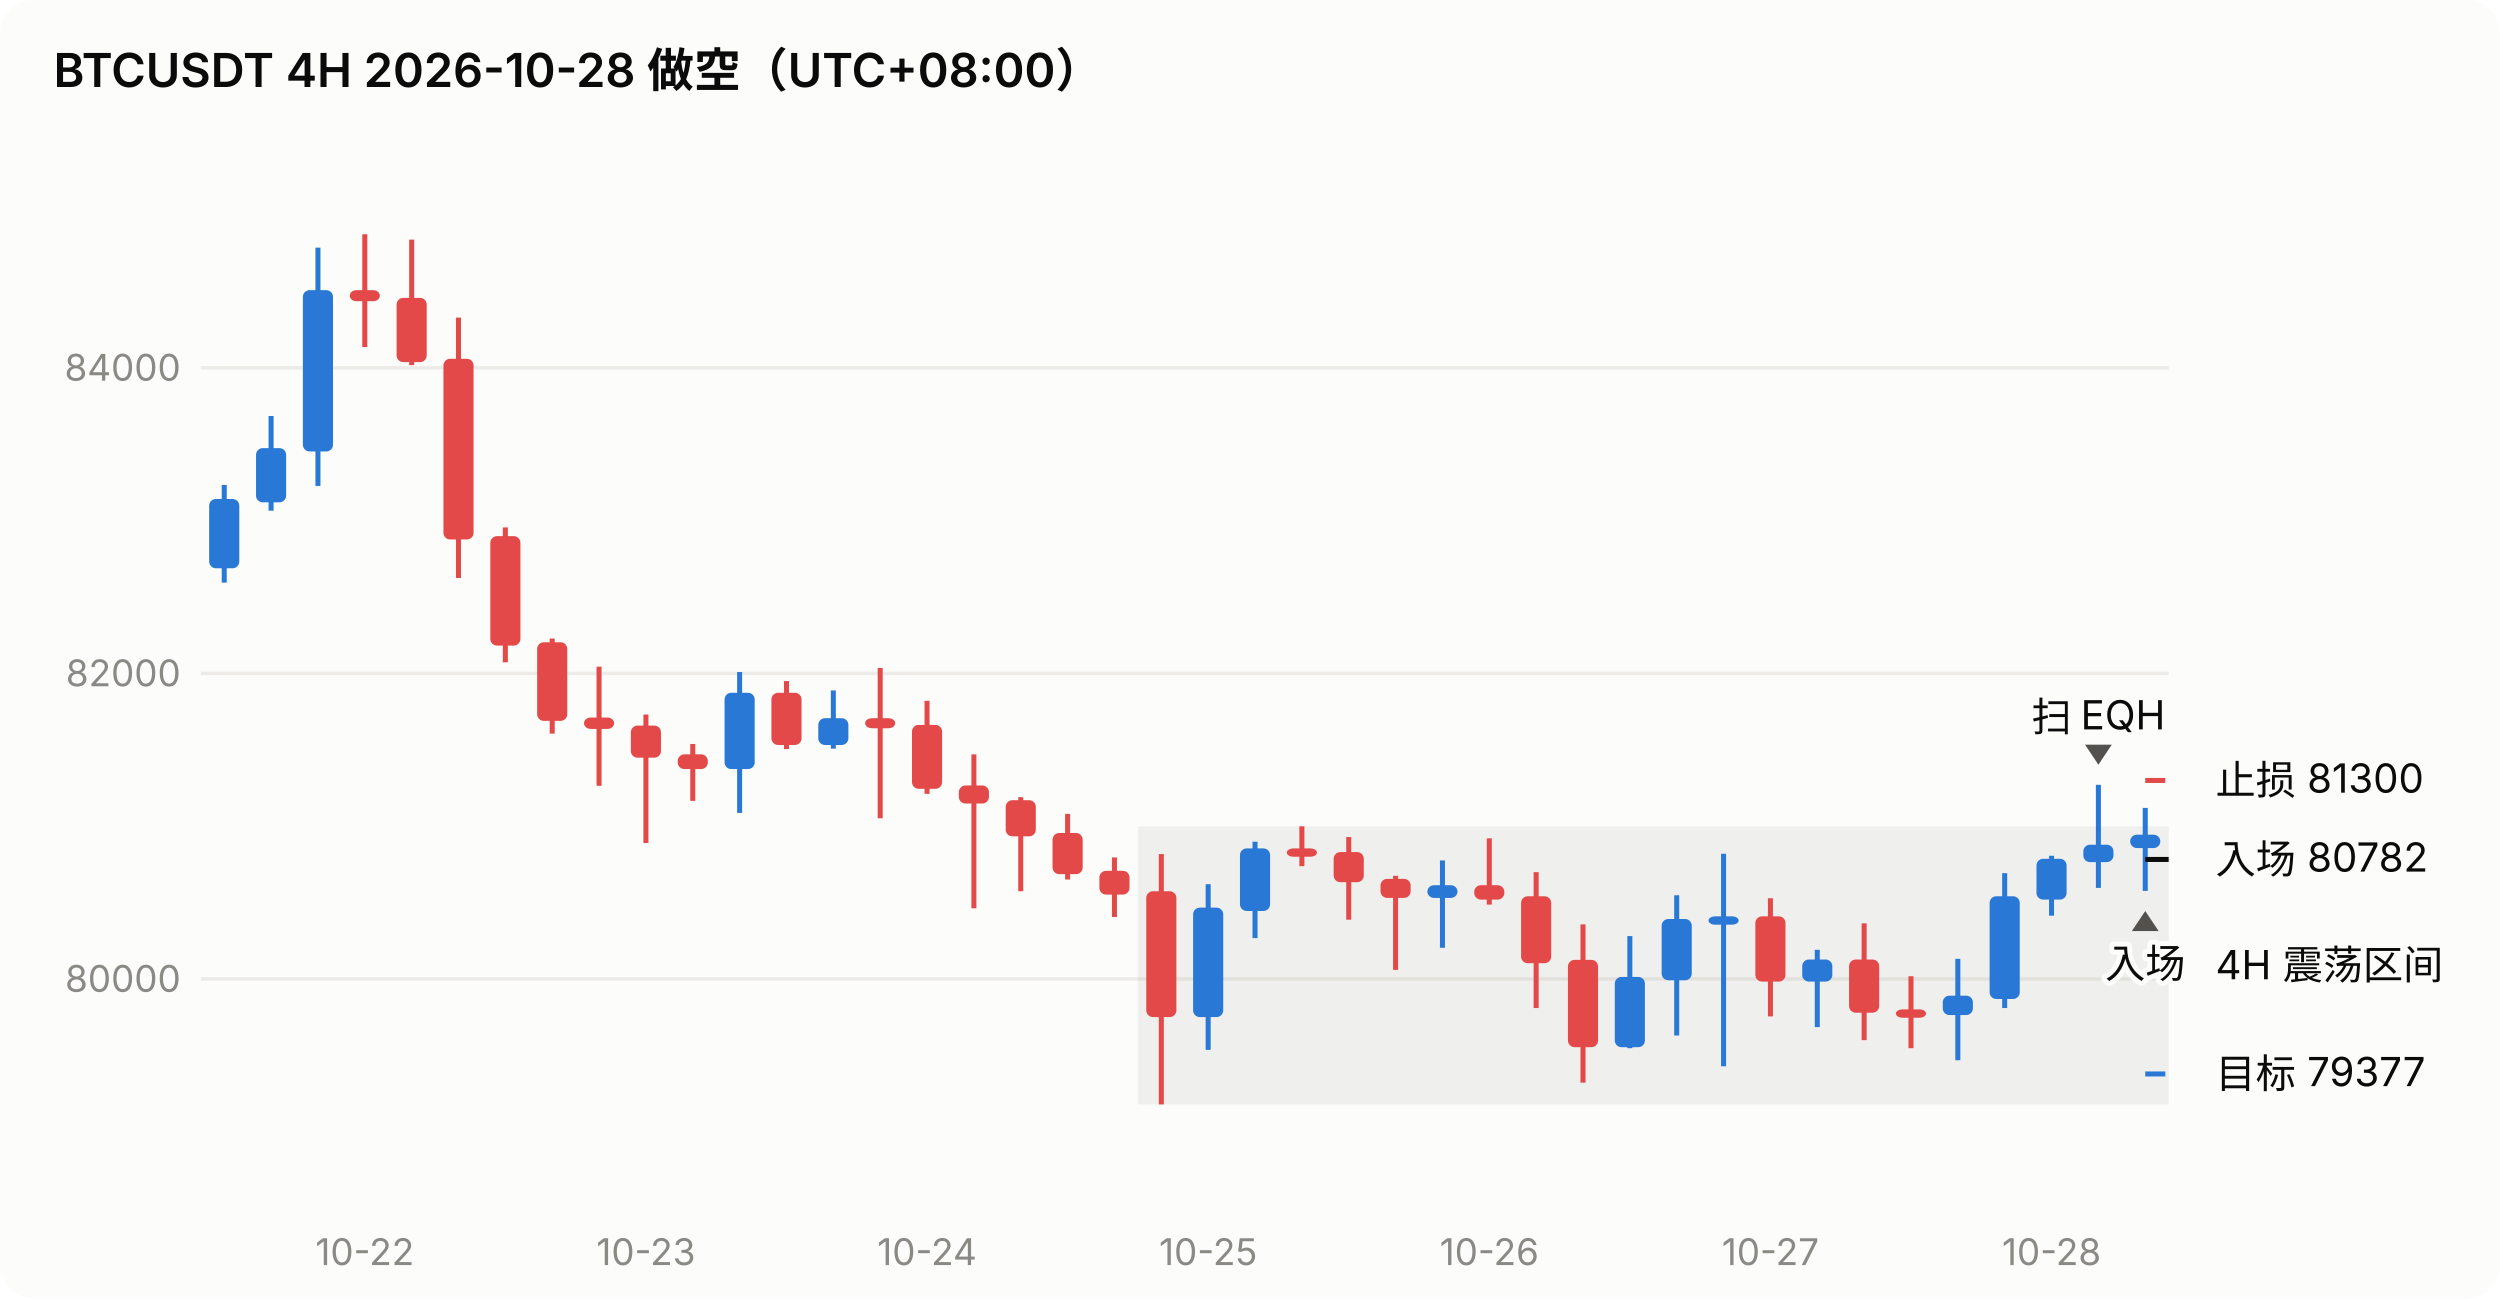
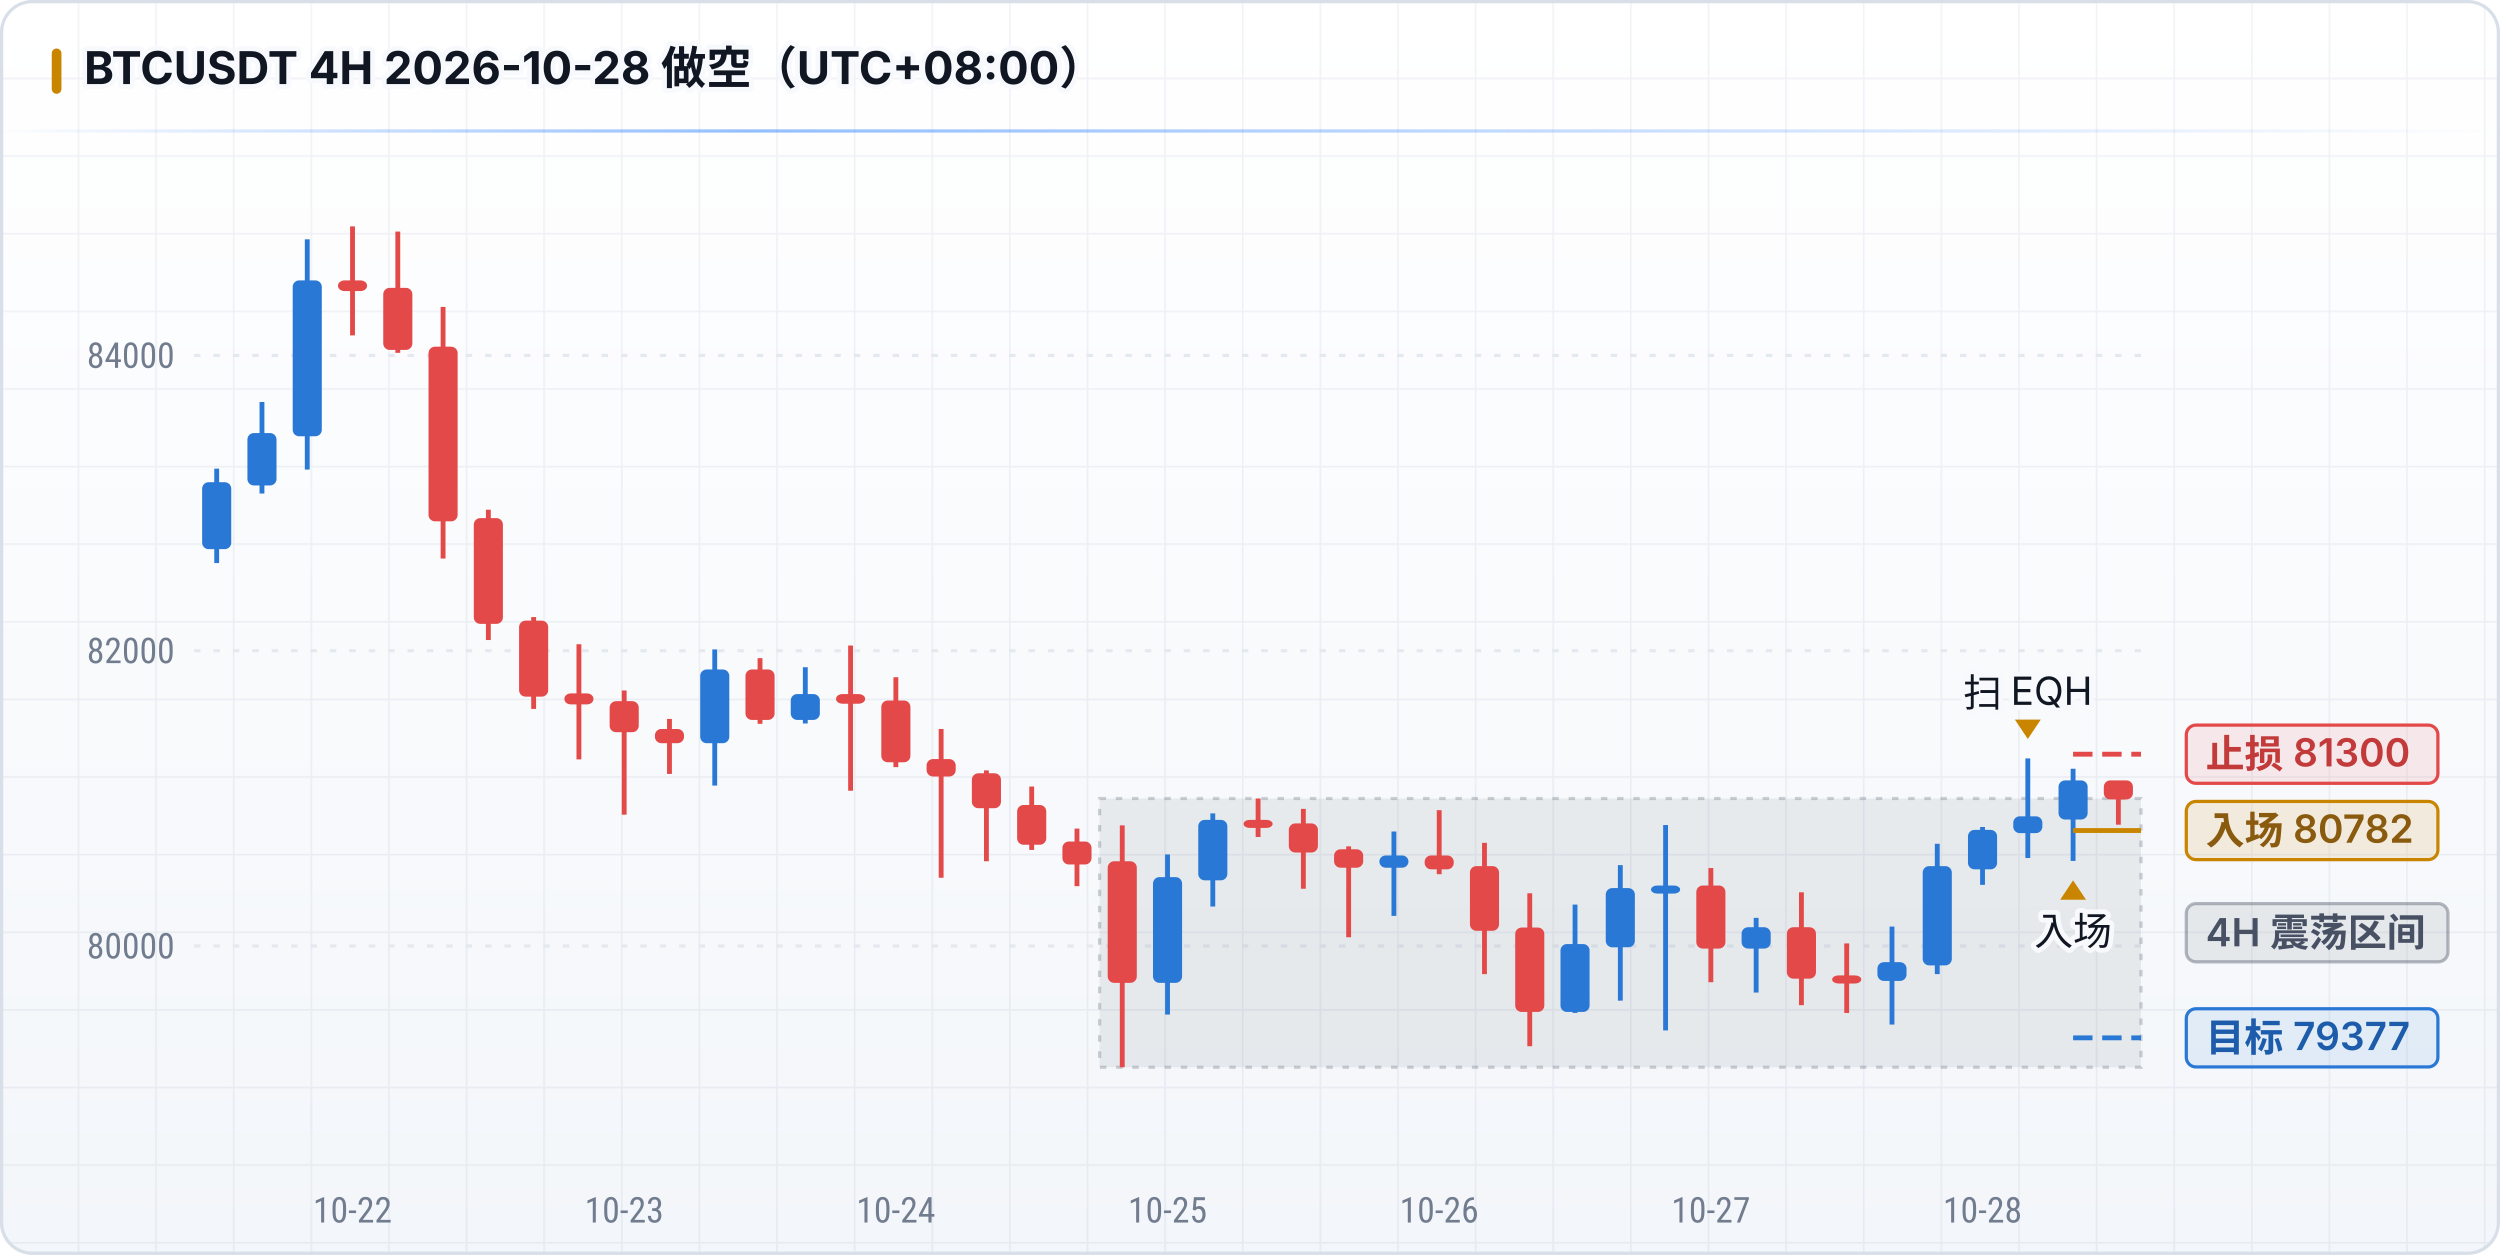
- <svg xmlns="http://www.w3.org/2000/svg" width="747" height="388" viewBox="0 0 747 388" role="img" aria-label="BTCUSDT 4H  2026-10-28 做空（UTC+08:00）">
+ <svg xmlns="http://www.w3.org/2000/svg" width="773" height="388" viewBox="0 0 773 388" role="img" aria-label="BTCUSDT 4H  2026-10-28 做空（UTC+08:00）">
  <style>
-   .bg { fill: #fcfcfb; }
-   .title { fill: #0b0b0b; font-weight: 600; font-size: 14px; }
-   text { font-family: -apple-system, BlinkMacSystemFont, 'PingFang SC', 'Microsoft YaHei', sans-serif; font-size: 12px; fill: #0b0b0b; paint-order: stroke; stroke: #fcfcfb; stroke-width: 3px; stroke-linejoin: round; }
-   .muted { fill: #52514e; }
+   .bg { fill: url(#bg); }
+   .bg-grid { stroke: rgba(28, 60, 110, 0.06); }
+   .frame { fill: none; stroke: #d8dfe9; }
+   .title-mark { fill: #c98500; }
+   .title { fill: #111722; font-weight: 650; font-size: 14px; }
+   text { font-family: -apple-system, BlinkMacSystemFont, 'PingFang SC', 'Microsoft YaHei', sans-serif; font-size: 12px; fill: #111722; paint-order: stroke; stroke: #f7f9fc; stroke-width: 3px; stroke-linejoin: round; }
+   .muted { fill: #475163; }
  .wick { stroke-width: 1.5; }
  .up { fill: #2a78d6; stroke: #2a78d6; }
  .down { fill: #e34948; stroke: #e34948; }
-   .z-bull { fill: rgba(42, 120, 214, 0.14); stroke: rgba(42, 120, 214, 0.5); }
-   .z-bear { fill: rgba(227, 73, 72, 0.12); stroke: rgba(227, 73, 72, 0.5); }
-   .z-neutral { fill: rgba(120, 120, 115, 0.10); stroke: none; }
-   .z-accent { fill: rgba(237, 161, 0, 0.22); stroke: rgba(201, 133, 0, 0.8); }
-   .l-neutral { stroke: #52514e; stroke-dasharray: 4 3; }
+   .z-bull { fill: rgba(42, 120, 214, 0.13); stroke: rgba(42, 120, 214, 0.55); }
+   .z-bear { fill: rgba(227, 73, 72, 0.11); stroke: rgba(227, 73, 72, 0.55); }
+   .z-neutral { fill: rgba(71, 81, 99, 0.09); stroke: rgba(71, 81, 99, 0.25); stroke-dasharray: 2 3; }
+   .z-accent { fill: rgba(212, 145, 34, 0.18); stroke: rgba(201, 133, 0, 0.75); }
+   .l-neutral { stroke: #717c8e; stroke-dasharray: 4 3; }
  .l-stop { stroke: #e34948; stroke-dasharray: 6 3; }
  .l-target { stroke: #2a78d6; stroke-dasharray: 6 3; }
-   .l-entry { stroke: #0b0b0b; }
-   .bracket { stroke: #52514e; fill: none; }
-   .grid { stroke: #ecebe7; }
-   .tick { font-size: 11px; fill: #8a8984; stroke: none; }
-   .arrow { fill: #52514e; stroke: none; }
+   .l-entry { stroke: #c98500; }
+   .bracket { stroke: #717c8e; fill: none; }
+   .grid { stroke: #e4e9f0; stroke-dasharray: 2 4; }
+   .tick { font-family: 'DIN Alternate', 'Bahnschrift', 'Roboto Condensed', sans-serif; font-size: 11px; fill: #717c8e; stroke: none; }
+   .arrow { fill: #c98500; stroke: none; }
+   .tag rect { stroke-width: 1; }
+   .tag text { stroke: none; font-weight: 600; }
+   .t-neutral rect { fill: rgba(71, 81, 99, 0.1); stroke: rgba(71, 81, 99, 0.4); }
+   .t-neutral text { fill: #475163; }
+   .t-stop rect, .t-bear rect { fill: rgba(227, 73, 72, 0.1); stroke: #e34948; }
+   .t-stop text, .t-bear text { fill: #c23a3a; }
+   .t-target rect, .t-bull rect { fill: rgba(42, 120, 214, 0.1); stroke: #2a78d6; }
+   .t-target text, .t-bull text { fill: #1c5cab; }
+   .t-entry rect, .t-accent rect { fill: rgba(212, 145, 34, 0.14); stroke: #c98500; }
+   .t-entry text, .t-accent text { fill: #8a5a0e; }
  @media (prefers-color-scheme: dark) {
-     .bg { fill: #1a1a19; }
-     .title, text { fill: #f0efec; }
-     text { stroke: #1a1a19; }
-     .muted { fill: #c3c2b7; }
-     .up { fill: #3987e5; stroke: #3987e5; }
-     .down { fill: #e66767; stroke: #e66767; }
-     .l-neutral, .bracket { stroke: #c3c2b7; }
-     .grid { stroke: #2a2a28; }
-     .tick { fill: #8a8984; }
-     .l-entry { stroke: #f0efec; }
-     .arrow { fill: #c3c2b7; }
+     .bg-grid { stroke: rgba(110, 160, 230, 0.06); }
+     .frame { stroke: #1c2839; }
+     .title-mark { fill: #f0b44c; }
+     .title, text { fill: #e3eaf4; }
+     text { stroke: #0a111d; }
+     .muted { fill: #a0b0c5; }
+     .up { fill: #3d8bff; stroke: #3d8bff; }
+     .down { fill: #f2555f; stroke: #f2555f; }
+     .candles { filter: url(#glow); }
+     .z-bull { fill: rgba(61, 139, 255, 0.14); stroke: rgba(61, 139, 255, 0.6); }
+     .z-bear { fill: rgba(242, 85, 95, 0.13); stroke: rgba(242, 85, 95, 0.6); }
+     .z-neutral { fill: rgba(160, 176, 197, 0.08); stroke: rgba(160, 176, 197, 0.25); }
+     .z-accent { fill: rgba(240, 180, 76, 0.16); stroke: rgba(240, 180, 76, 0.75); }
+     .l-neutral, .bracket { stroke: #8293ab; }
+     .l-stop { stroke: #f2555f; }
+     .l-target { stroke: #3d8bff; }
+     .l-entry { stroke: #f0b44c; }
+     .grid { stroke: #182334; }
+     .tick { fill: #70829b; }
+     .arrow { fill: #f0b44c; }
+     .t-neutral rect { fill: rgba(160, 176, 197, 0.1); stroke: rgba(160, 176, 197, 0.45); }
+     .t-neutral text { fill: #c5d0de; }
+     .t-stop rect, .t-bear rect { fill: rgba(242, 85, 95, 0.16); stroke: #f2555f; }
+     .t-stop text, .t-bear text { fill: #ff8f98; }
+     .t-target rect, .t-bull rect { fill: rgba(61, 139, 255, 0.16); stroke: #3d8bff; }
+     .t-target text, .t-bull text { fill: #8cc3ff; }
+     .t-entry rect, .t-accent rect { fill: rgba(240, 180, 76, 0.16); stroke: #f0b44c; }
+     .t-entry text, .t-accent text { fill: #ffd38a; }
  }
</style>
-   <rect class="bg" width="747" height="388" rx="10" />
-   <text class="title" x="16" y="26">BTCUSDT 4H  2026-10-28 做空（UTC+08:00）</text>
-   <line class="grid" x1="60" x2="648" y1="292.5" y2="292.5" />
+   <defs>
+     <linearGradient id="bg" x1="0" y1="0" x2="0" y2="1">
+       <stop offset="0" stop-color="#ffffff" />
+       <stop offset="1" stop-color="#f3f6fa" />
+     </linearGradient>
+     <linearGradient id="edge" x1="0" y1="0" x2="1" y2="0">
+       <stop offset="0" stop-color="#3d8bff" stop-opacity="0" />
+       <stop offset="0.3" stop-color="#3d8bff" stop-opacity="0.55" />
+       <stop offset="1" stop-color="#3d8bff" stop-opacity="0" />
+     </linearGradient>
+     <pattern id="paper" width="24" height="24" patternUnits="userSpaceOnUse">
+       <path class="bg-grid" d="M24 0H0V24" fill="none" />
+     </pattern>
+     <filter id="glow" x="-50%" y="-10%" width="200%" height="120%">
+       <feGaussianBlur stdDeviation="2.2" result="b" />
+       <feMerge>
+         <feMergeNode in="b" />
+         <feMergeNode in="SourceGraphic" />
+       </feMerge>
+     </filter>
+     <style>@media (prefers-color-scheme: dark) { #bg stop:first-child { stop-color: #0f1828; } #bg stop:last-child { stop-color: #070c16; } }</style>
+   </defs>
+   <rect class="bg" width="773" height="388" rx="10" />
+   <rect width="773" height="388" rx="10" fill="url(#paper)" />
+   <rect class="frame" x="0.5" y="0.5" width="772" height="387" rx="9.5" />
+   <rect fill="url(#edge)" x="0" y="40" width="773" height="1" />
+   <rect class="title-mark" x="16" y="15" width="3" height="14" rx="1.5" />
+   <text class="title" x="26" y="26">BTCUSDT 4H  2026-10-28 做空（UTC+08:00）</text>
+   <line class="grid" x1="60" x2="662" y1="292.5" y2="292.5" />
  <text class="tick" x="54" y="292.5" dy="0.35em" text-anchor="end">80000</text>
-   <line class="grid" x1="60" x2="648" y1="201.2" y2="201.2" />
+   <line class="grid" x1="60" x2="662" y1="201.2" y2="201.2" />
  <text class="tick" x="54" y="201.2" dy="0.35em" text-anchor="end">82000</text>
-   <line class="grid" x1="60" x2="648" y1="109.9" y2="109.9" />
+   <line class="grid" x1="60" x2="662" y1="109.9" y2="109.9" />
  <text class="tick" x="54" y="109.9" dy="0.35em" text-anchor="end">84000</text>
  <text class="tick" x="109" y="378" text-anchor="middle">10-22</text>
  <text class="tick" x="193" y="378" text-anchor="middle">10-23</text>
  <text class="tick" x="277" y="378" text-anchor="middle">10-24</text>
  <text class="tick" x="361" y="378" text-anchor="middle">10-25</text>
  <text class="tick" x="445" y="378" text-anchor="middle">10-26</text>
  <text class="tick" x="529" y="378" text-anchor="middle">10-27</text>
  <text class="tick" x="613" y="378" text-anchor="middle">10-28</text>
-   <rect class="z-neutral" x="340" y="246.9" width="308" height="83.1" />
-   <line class="wick up" x1="67" x2="67" y1="144.9" y2="174.1" />
-   <rect class="up" x="63" y="149.6" width="8" height="19.7" rx="1.5" />
-   <line class="wick up" x1="81" x2="81" y1="124.3" y2="152.6" />
-   <rect class="up" x="77" y="134.4" width="8" height="15.2" rx="1.5" />
-   <line class="wick up" x1="95" x2="95" y1="74" y2="145.2" />
-   <rect class="up" x="91" y="87.2" width="8" height="47.2" rx="1.5" />
-   <line class="wick down" x1="109" x2="109" y1="70" y2="103.7" />
-   <rect class="down" x="105" y="87.2" width="8" height="2.3" rx="1.5" />
-   <line class="wick down" x1="123" x2="123" y1="71.6" y2="109.1" />
-   <rect class="down" x="119" y="89.5" width="8" height="18.2" rx="1.5" />
-   <line class="wick down" x1="137" x2="137" y1="94.9" y2="172.7" />
-   <rect class="down" x="133" y="107.7" width="8" height="53" rx="1.5" />
-   <line class="wick down" x1="151" x2="151" y1="157.6" y2="197.9" />
-   <rect class="down" x="147" y="160.7" width="8" height="31.7" rx="1.5" />
-   <line class="wick down" x1="165" x2="165" y1="190.8" y2="219.2" />
-   <rect class="down" x="161" y="192.4" width="8" height="22.5" rx="1.5" />
-   <line class="wick down" x1="179" x2="179" y1="199.2" y2="234.8" />
-   <rect class="down" x="175" y="214.9" width="8" height="2.4" rx="1.5" />
-   <line class="wick down" x1="193" x2="193" y1="213.5" y2="251.9" />
-   <rect class="down" x="189" y="217.3" width="8" height="8.6" rx="1.5" />
-   <line class="wick down" x1="207" x2="207" y1="222.3" y2="239.3" />
-   <rect class="down" x="203" y="225.9" width="8" height="3.4" rx="1.5" />
-   <line class="wick up" x1="221" x2="221" y1="200.8" y2="242.9" />
-   <rect class="up" x="217" y="207.5" width="8" height="21.8" rx="1.5" />
-   <line class="wick down" x1="235" x2="235" y1="203.5" y2="223.8" />
-   <rect class="down" x="231" y="207.5" width="8" height="14.6" rx="1.5" />
-   <line class="wick up" x1="249" x2="249" y1="206.3" y2="223.7" />
-   <rect class="up" x="245" y="215.1" width="8" height="7" rx="1.5" />
-   <line class="wick down" x1="263" x2="263" y1="199.6" y2="244.5" />
-   <rect class="down" x="259" y="215.1" width="8" height="2" rx="1.5" />
-   <line class="wick down" x1="277" x2="277" y1="209.4" y2="237.2" />
-   <rect class="down" x="273" y="217.1" width="8" height="18.1" rx="1.5" />
-   <line class="wick down" x1="291" x2="291" y1="225.4" y2="271.4" />
-   <rect class="down" x="287" y="235.2" width="8" height="4.4" rx="1.5" />
-   <line class="wick down" x1="305" x2="305" y1="238.2" y2="266.3" />
-   <rect class="down" x="301" y="239.6" width="8" height="9.8" rx="1.5" />
-   <line class="wick down" x1="319" x2="319" y1="243.2" y2="262.8" />
-   <rect class="down" x="315" y="249.4" width="8" height="11.3" rx="1.5" />
-   <line class="wick down" x1="333" x2="333" y1="256.2" y2="274" />
-   <rect class="down" x="329" y="260.7" width="8" height="6.1" rx="1.5" />
-   <line class="wick down" x1="347" x2="347" y1="255.2" y2="330" />
-   <rect class="down" x="343" y="266.8" width="8" height="36.6" rx="1.5" />
-   <line class="wick up" x1="361" x2="361" y1="264.2" y2="313.7" />
-   <rect class="up" x="357" y="271.7" width="8" height="31.7" rx="1.5" />
-   <line class="wick up" x1="375" x2="375" y1="251.5" y2="280.3" />
-   <rect class="up" x="371" y="254" width="8" height="17.7" rx="1.5" />
-   <line class="wick down" x1="389" x2="389" y1="246.9" y2="258.8" />
-   <rect class="down" x="385" y="254" width="8" height="1.5" rx="1.5" />
-   <line class="wick down" x1="403" x2="403" y1="250.1" y2="274.8" />
-   <rect class="down" x="399" y="255.1" width="8" height="8" rx="1.5" />
-   <line class="wick down" x1="417" x2="417" y1="261.7" y2="289.8" />
-   <rect class="down" x="413" y="263.1" width="8" height="4.7" rx="1.5" />
-   <line class="wick up" x1="431" x2="431" y1="257.1" y2="283.2" />
-   <rect class="up" x="427" y="265" width="8" height="2.8" rx="1.5" />
-   <line class="wick down" x1="445" x2="445" y1="250.5" y2="270.3" />
-   <rect class="down" x="441" y="265" width="8" height="3.3" rx="1.5" />
-   <line class="wick down" x1="459" x2="459" y1="260.6" y2="301.2" />
-   <rect class="down" x="455" y="268.3" width="8" height="19" rx="1.5" />
-   <line class="wick down" x1="473" x2="473" y1="276.2" y2="323.5" />
-   <rect class="down" x="469" y="287.3" width="8" height="25.1" rx="1.5" />
-   <line class="wick up" x1="487" x2="487" y1="279.7" y2="313.2" />
-   <rect class="up" x="483" y="292.4" width="8" height="20" rx="1.5" />
-   <line class="wick up" x1="501" x2="501" y1="267.5" y2="309.4" />
-   <rect class="up" x="497" y="275.1" width="8" height="17.3" rx="1.5" />
-   <line class="wick up" x1="515" x2="515" y1="255.1" y2="318.6" />
-   <rect class="up" x="511" y="274.3" width="8" height="1.5" rx="1.5" />
-   <line class="wick down" x1="529" x2="529" y1="268.4" y2="303.7" />
-   <rect class="down" x="525" y="274.3" width="8" height="18.5" rx="1.5" />
-   <line class="wick up" x1="543" x2="543" y1="283.8" y2="306.9" />
-   <rect class="up" x="539" y="287.2" width="8" height="5.6" rx="1.5" />
-   <line class="wick down" x1="557" x2="557" y1="275.9" y2="310.8" />
-   <rect class="down" x="553" y="287.2" width="8" height="14.9" rx="1.5" />
-   <line class="wick down" x1="571" x2="571" y1="291.7" y2="313.2" />
-   <rect class="down" x="567" y="302.1" width="8" height="1.5" rx="1.5" />
-   <line class="wick up" x1="585" x2="585" y1="286.5" y2="316.8" />
-   <rect class="up" x="581" y="298" width="8" height="4.8" rx="1.5" />
-   <line class="wick up" x1="599" x2="599" y1="260.9" y2="301.2" />
-   <rect class="up" x="595" y="268.3" width="8" height="29.7" rx="1.5" />
-   <line class="wick up" x1="613" x2="613" y1="255.7" y2="273.6" />
-   <rect class="up" x="609" y="257.1" width="8" height="11.2" rx="1.5" />
-   <line class="wick up" x1="627" x2="627" y1="234.5" y2="265.3" />
-   <rect class="up" x="623" y="252.9" width="8" height="4.2" rx="1.5" />
-   <line class="wick up" x1="641" x2="641" y1="241.4" y2="266.2" />
-   <rect class="up" x="637" y="249.9" width="8" height="3" rx="1.5" />
-   <line class="l-target" x1="641" x2="648" y1="320.9" y2="320.9" stroke-width="1.5" />
-   <line class="l-stop" x1="641" x2="648" y1="233.2" y2="233.2" stroke-width="1.5" />
-   <line class="l-entry" x1="641" x2="648" y1="256.8" y2="256.8" stroke-width="1.5" />
-   <text x="662" y="288.4" dy="0.35em">4H 震荡区间</text>
-   <text x="662" y="320.9" dy="0.35em">目标 79377</text>
-   <text x="662" y="233.2" dy="0.35em">止损 81300</text>
-   <text x="662" y="256.8" dy="0.35em">入场 80782</text>
+   <rect class="z-neutral" x="340" y="246.9" width="322" height="83.1" />
+   <g class="candles">
+     <line class="wick up" x1="67" x2="67" y1="144.9" y2="174.1" />
+     <rect class="up" x="63" y="149.6" width="8" height="19.7" rx="1.5" />
+     <line class="wick up" x1="81" x2="81" y1="124.3" y2="152.6" />
+     <rect class="up" x="77" y="134.4" width="8" height="15.2" rx="1.5" />
+     <line class="wick up" x1="95" x2="95" y1="74" y2="145.2" />
+     <rect class="up" x="91" y="87.2" width="8" height="47.2" rx="1.5" />
+     <line class="wick down" x1="109" x2="109" y1="70" y2="103.7" />
+     <rect class="down" x="105" y="87.2" width="8" height="2.3" rx="1.5" />
+     <line class="wick down" x1="123" x2="123" y1="71.6" y2="109.1" />
+     <rect class="down" x="119" y="89.5" width="8" height="18.2" rx="1.5" />
+     <line class="wick down" x1="137" x2="137" y1="94.9" y2="172.7" />
+     <rect class="down" x="133" y="107.7" width="8" height="53" rx="1.5" />
+     <line class="wick down" x1="151" x2="151" y1="157.6" y2="197.9" />
+     <rect class="down" x="147" y="160.7" width="8" height="31.7" rx="1.5" />
+     <line class="wick down" x1="165" x2="165" y1="190.8" y2="219.2" />
+     <rect class="down" x="161" y="192.4" width="8" height="22.5" rx="1.5" />
+     <line class="wick down" x1="179" x2="179" y1="199.2" y2="234.8" />
+     <rect class="down" x="175" y="214.9" width="8" height="2.4" rx="1.5" />
+     <line class="wick down" x1="193" x2="193" y1="213.5" y2="251.9" />
+     <rect class="down" x="189" y="217.3" width="8" height="8.6" rx="1.5" />
+     <line class="wick down" x1="207" x2="207" y1="222.3" y2="239.3" />
+     <rect class="down" x="203" y="225.9" width="8" height="3.4" rx="1.5" />
+     <line class="wick up" x1="221" x2="221" y1="200.8" y2="242.9" />
+     <rect class="up" x="217" y="207.5" width="8" height="21.8" rx="1.5" />
+     <line class="wick down" x1="235" x2="235" y1="203.5" y2="223.8" />
+     <rect class="down" x="231" y="207.5" width="8" height="14.6" rx="1.5" />
+     <line class="wick up" x1="249" x2="249" y1="206.3" y2="223.7" />
+     <rect class="up" x="245" y="215.1" width="8" height="7" rx="1.5" />
+     <line class="wick down" x1="263" x2="263" y1="199.6" y2="244.5" />
+     <rect class="down" x="259" y="215.1" width="8" height="2" rx="1.5" />
+     <line class="wick down" x1="277" x2="277" y1="209.4" y2="237.2" />
+     <rect class="down" x="273" y="217.1" width="8" height="18.1" rx="1.5" />
+     <line class="wick down" x1="291" x2="291" y1="225.4" y2="271.4" />
+     <rect class="down" x="287" y="235.2" width="8" height="4.4" rx="1.5" />
+     <line class="wick down" x1="305" x2="305" y1="238.2" y2="266.3" />
+     <rect class="down" x="301" y="239.6" width="8" height="9.8" rx="1.5" />
+     <line class="wick down" x1="319" x2="319" y1="243.2" y2="262.8" />
+     <rect class="down" x="315" y="249.4" width="8" height="11.3" rx="1.5" />
+     <line class="wick down" x1="333" x2="333" y1="256.2" y2="274" />
+     <rect class="down" x="329" y="260.7" width="8" height="6.1" rx="1.5" />
+     <line class="wick down" x1="347" x2="347" y1="255.2" y2="330" />
+     <rect class="down" x="343" y="266.8" width="8" height="36.6" rx="1.5" />
+     <line class="wick up" x1="361" x2="361" y1="264.2" y2="313.7" />
+     <rect class="up" x="357" y="271.7" width="8" height="31.7" rx="1.5" />
+     <line class="wick up" x1="375" x2="375" y1="251.5" y2="280.3" />
+     <rect class="up" x="371" y="254" width="8" height="17.7" rx="1.5" />
+     <line class="wick down" x1="389" x2="389" y1="246.9" y2="258.8" />
+     <rect class="down" x="385" y="254" width="8" height="1.5" rx="1.5" />
+     <line class="wick down" x1="403" x2="403" y1="250.1" y2="274.8" />
+     <rect class="down" x="399" y="255.1" width="8" height="8" rx="1.5" />
+     <line class="wick down" x1="417" x2="417" y1="261.7" y2="289.8" />
+     <rect class="down" x="413" y="263.1" width="8" height="4.7" rx="1.5" />
+     <line class="wick up" x1="431" x2="431" y1="257.1" y2="283.2" />
+     <rect class="up" x="427" y="265" width="8" height="2.8" rx="1.5" />
+     <line class="wick down" x1="445" x2="445" y1="250.5" y2="270.3" />
+     <rect class="down" x="441" y="265" width="8" height="3.3" rx="1.5" />
+     <line class="wick down" x1="459" x2="459" y1="260.6" y2="301.2" />
+     <rect class="down" x="455" y="268.3" width="8" height="19" rx="1.5" />
+     <line class="wick down" x1="473" x2="473" y1="276.2" y2="323.5" />
+     <rect class="down" x="469" y="287.3" width="8" height="25.1" rx="1.5" />
+     <line class="wick up" x1="487" x2="487" y1="279.7" y2="313.2" />
+     <rect class="up" x="483" y="292.4" width="8" height="20" rx="1.5" />
+     <line class="wick up" x1="501" x2="501" y1="267.5" y2="309.4" />
+     <rect class="up" x="497" y="275.1" width="8" height="17.3" rx="1.5" />
+     <line class="wick up" x1="515" x2="515" y1="255.1" y2="318.6" />
+     <rect class="up" x="511" y="274.3" width="8" height="1.5" rx="1.5" />
+     <line class="wick down" x1="529" x2="529" y1="268.4" y2="303.7" />
+     <rect class="down" x="525" y="274.3" width="8" height="18.5" rx="1.5" />
+     <line class="wick up" x1="543" x2="543" y1="283.8" y2="306.9" />
+     <rect class="up" x="539" y="287.2" width="8" height="5.6" rx="1.5" />
+     <line class="wick down" x1="557" x2="557" y1="275.9" y2="310.8" />
+     <rect class="down" x="553" y="287.2" width="8" height="14.9" rx="1.5" />
+     <line class="wick down" x1="571" x2="571" y1="291.7" y2="313.2" />
+     <rect class="down" x="567" y="302.1" width="8" height="1.5" rx="1.5" />
+     <line class="wick up" x1="585" x2="585" y1="286.5" y2="316.8" />
+     <rect class="up" x="581" y="298" width="8" height="4.8" rx="1.5" />
+     <line class="wick up" x1="599" x2="599" y1="260.9" y2="301.2" />
+     <rect class="up" x="595" y="268.3" width="8" height="29.7" rx="1.5" />
+     <line class="wick up" x1="613" x2="613" y1="255.7" y2="273.6" />
+     <rect class="up" x="609" y="257.1" width="8" height="11.2" rx="1.5" />
+     <line class="wick up" x1="627" x2="627" y1="234.5" y2="265.3" />
+     <rect class="up" x="623" y="252.9" width="8" height="4.2" rx="1.5" />
+     <line class="wick up" x1="641" x2="641" y1="237.7" y2="266.2" />
+     <rect class="up" x="637" y="241.8" width="8" height="11.1" rx="1.5" />
+     <line class="wick down" x1="655" x2="655" y1="241.6" y2="255" />
+     <rect class="down" x="651" y="241.8" width="8" height="4.9" rx="1.5" />
+   </g>
+   <line class="l-target" x1="641" x2="662" y1="320.9" y2="320.9" stroke-width="1.5" />
+   <line class="l-stop" x1="641" x2="662" y1="233.2" y2="233.2" stroke-width="1.5" />
+   <line class="l-entry" x1="641" x2="662" y1="256.8" y2="256.8" stroke-width="1.5" />
+   <g class="tag t-neutral">
+     <rect x="676" y="279.4" width="80.9" height="18" rx="3" />
+     <text x="682" y="288.4" dy="0.35em">4H 震荡区间</text>
+   </g>
+   <g class="tag t-target">
+     <rect x="676" y="311.9" width="77.8" height="18" rx="3" />
+     <text x="682" y="320.9" dy="0.35em">目标 79377</text>
+   </g>
+   <g class="tag t-stop">
+     <rect x="676" y="224.2" width="77.8" height="18" rx="3" />
+     <text x="682" y="233.2" dy="0.35em">止损 81300</text>
+   </g>
+   <g class="tag t-entry">
+     <rect x="676" y="247.8" width="77.8" height="18" rx="3" />
+     <text x="682" y="256.8" dy="0.35em">入场 80782</text>
+   </g>
  <path class="arrow" d="M641,272.2 l-4,6 h8 z" />
  <text x="641" y="292.2" text-anchor="middle">入场</text>
  <path class="arrow" d="M627,228.5 l-4,-6 h8 z" />
  <text x="627" y="218.5" text-anchor="middle">扫 EQH</text>
</svg>
